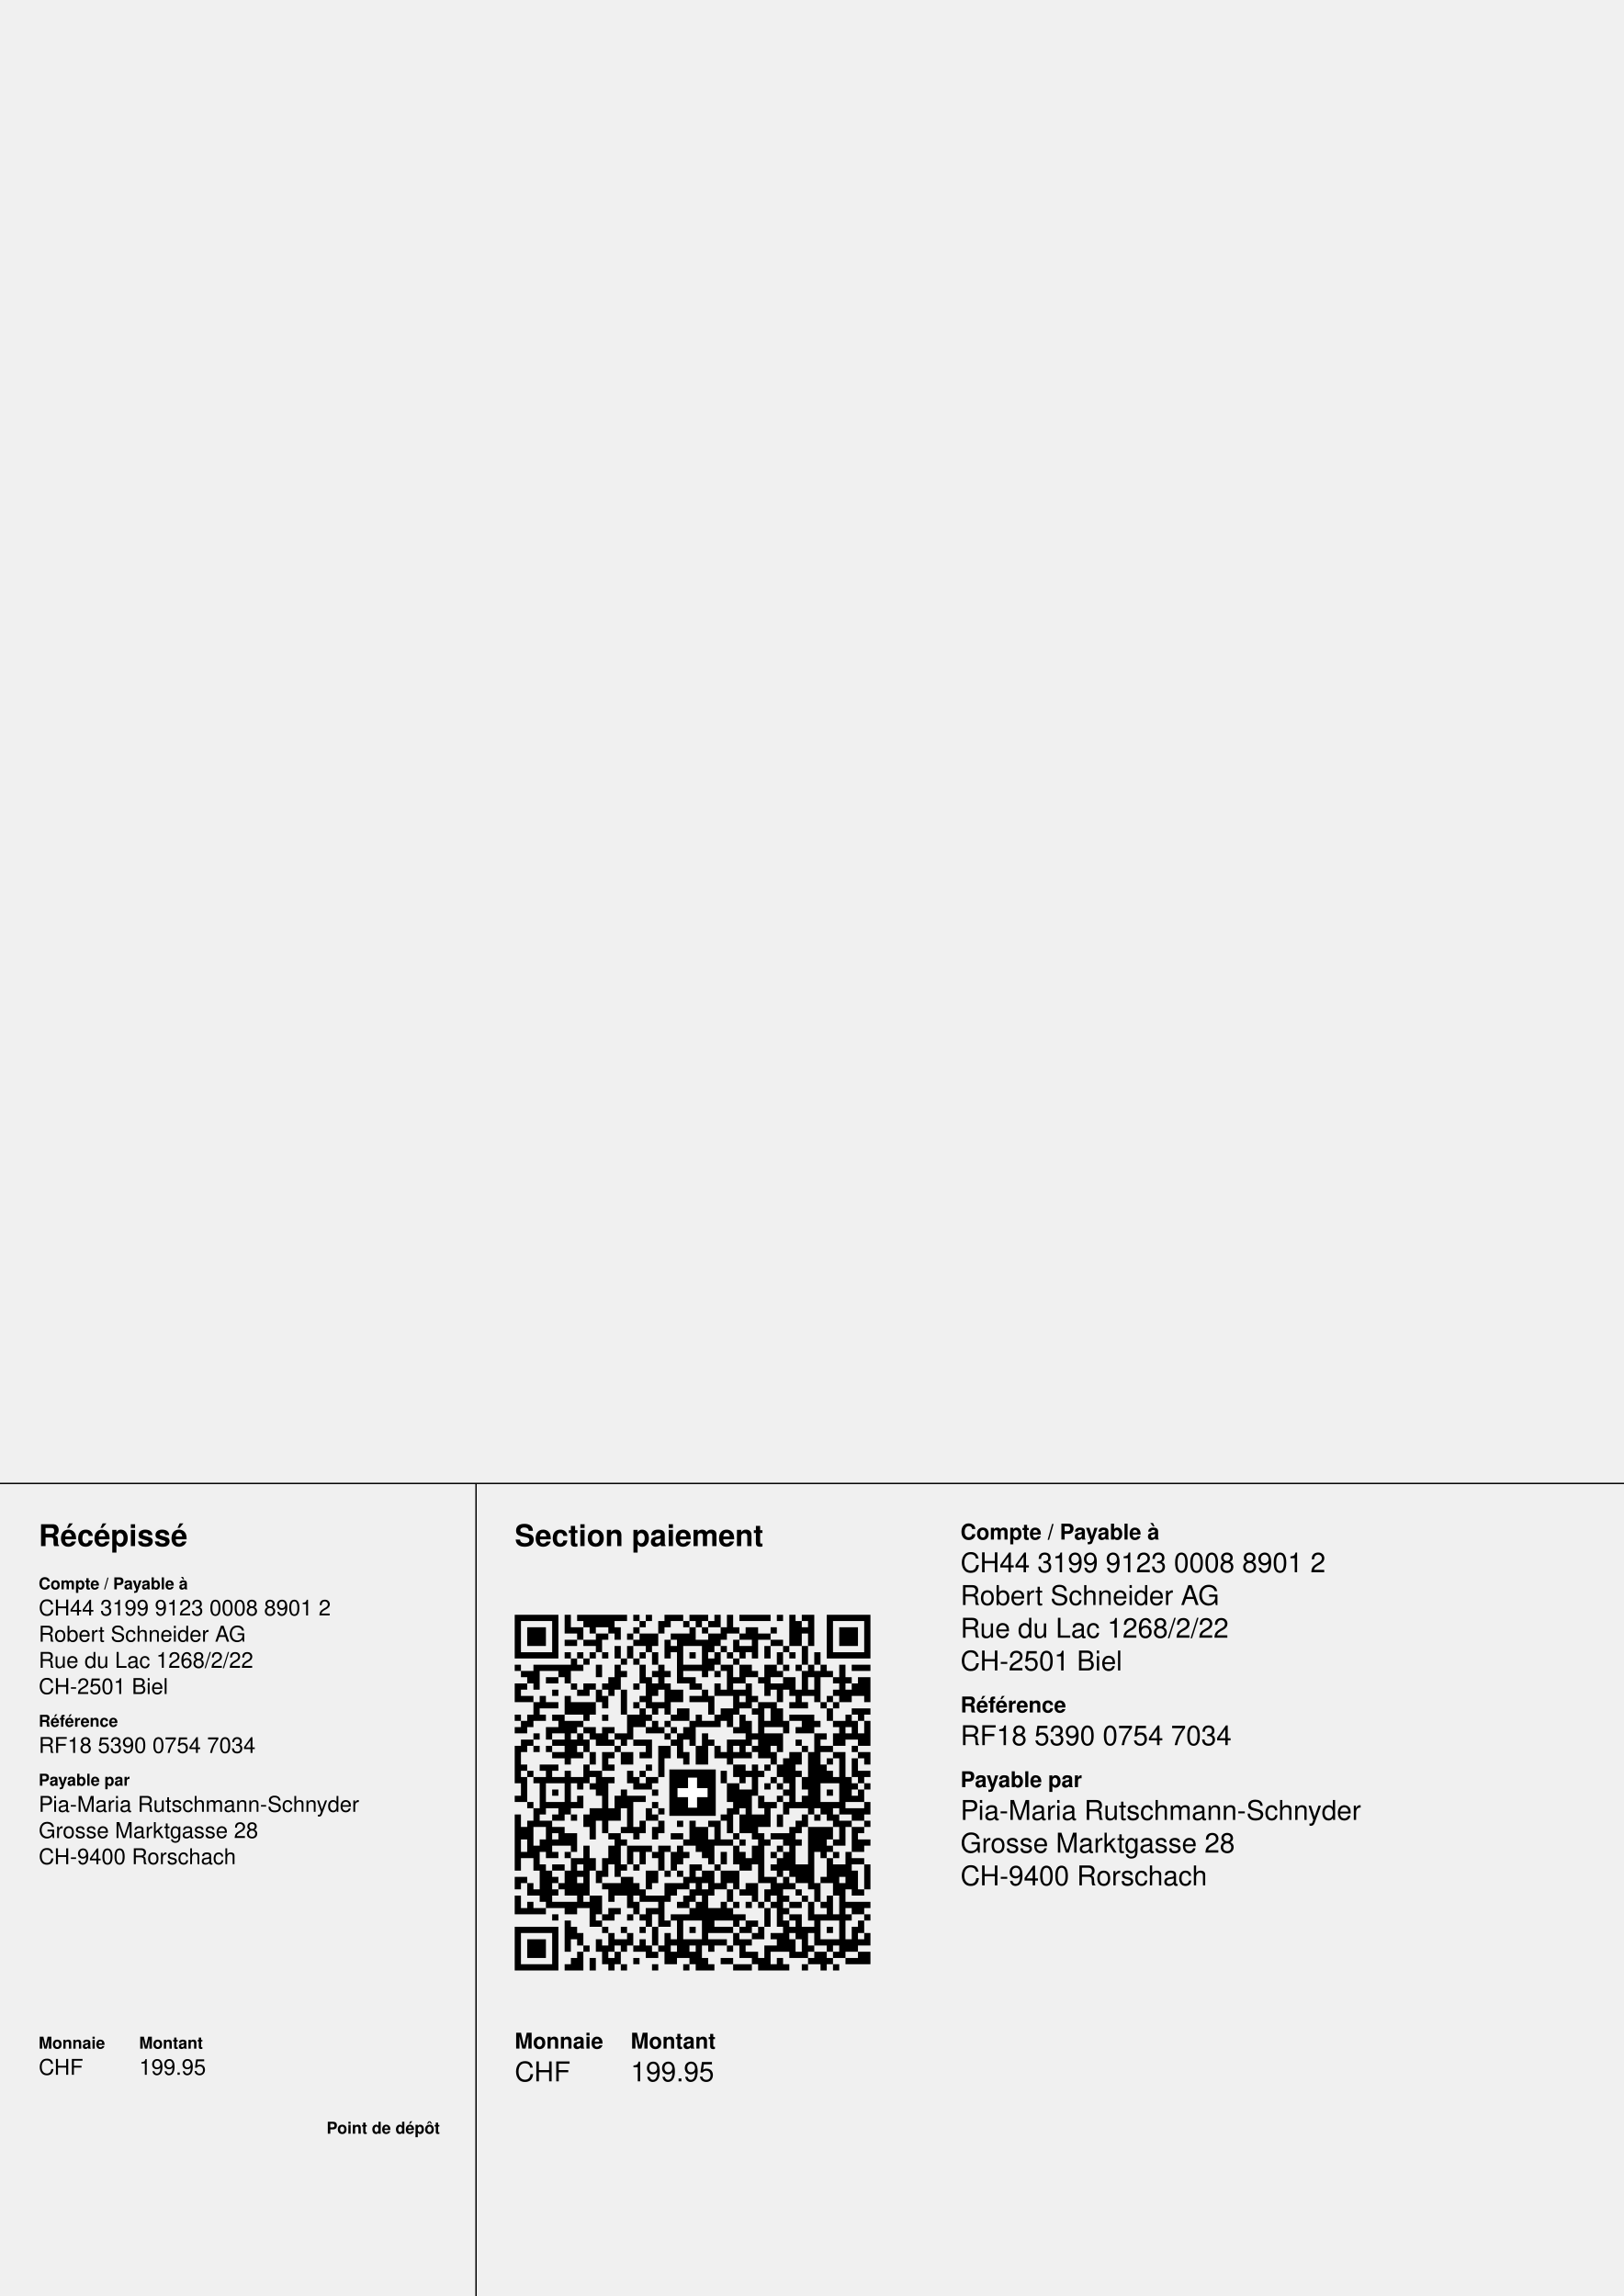
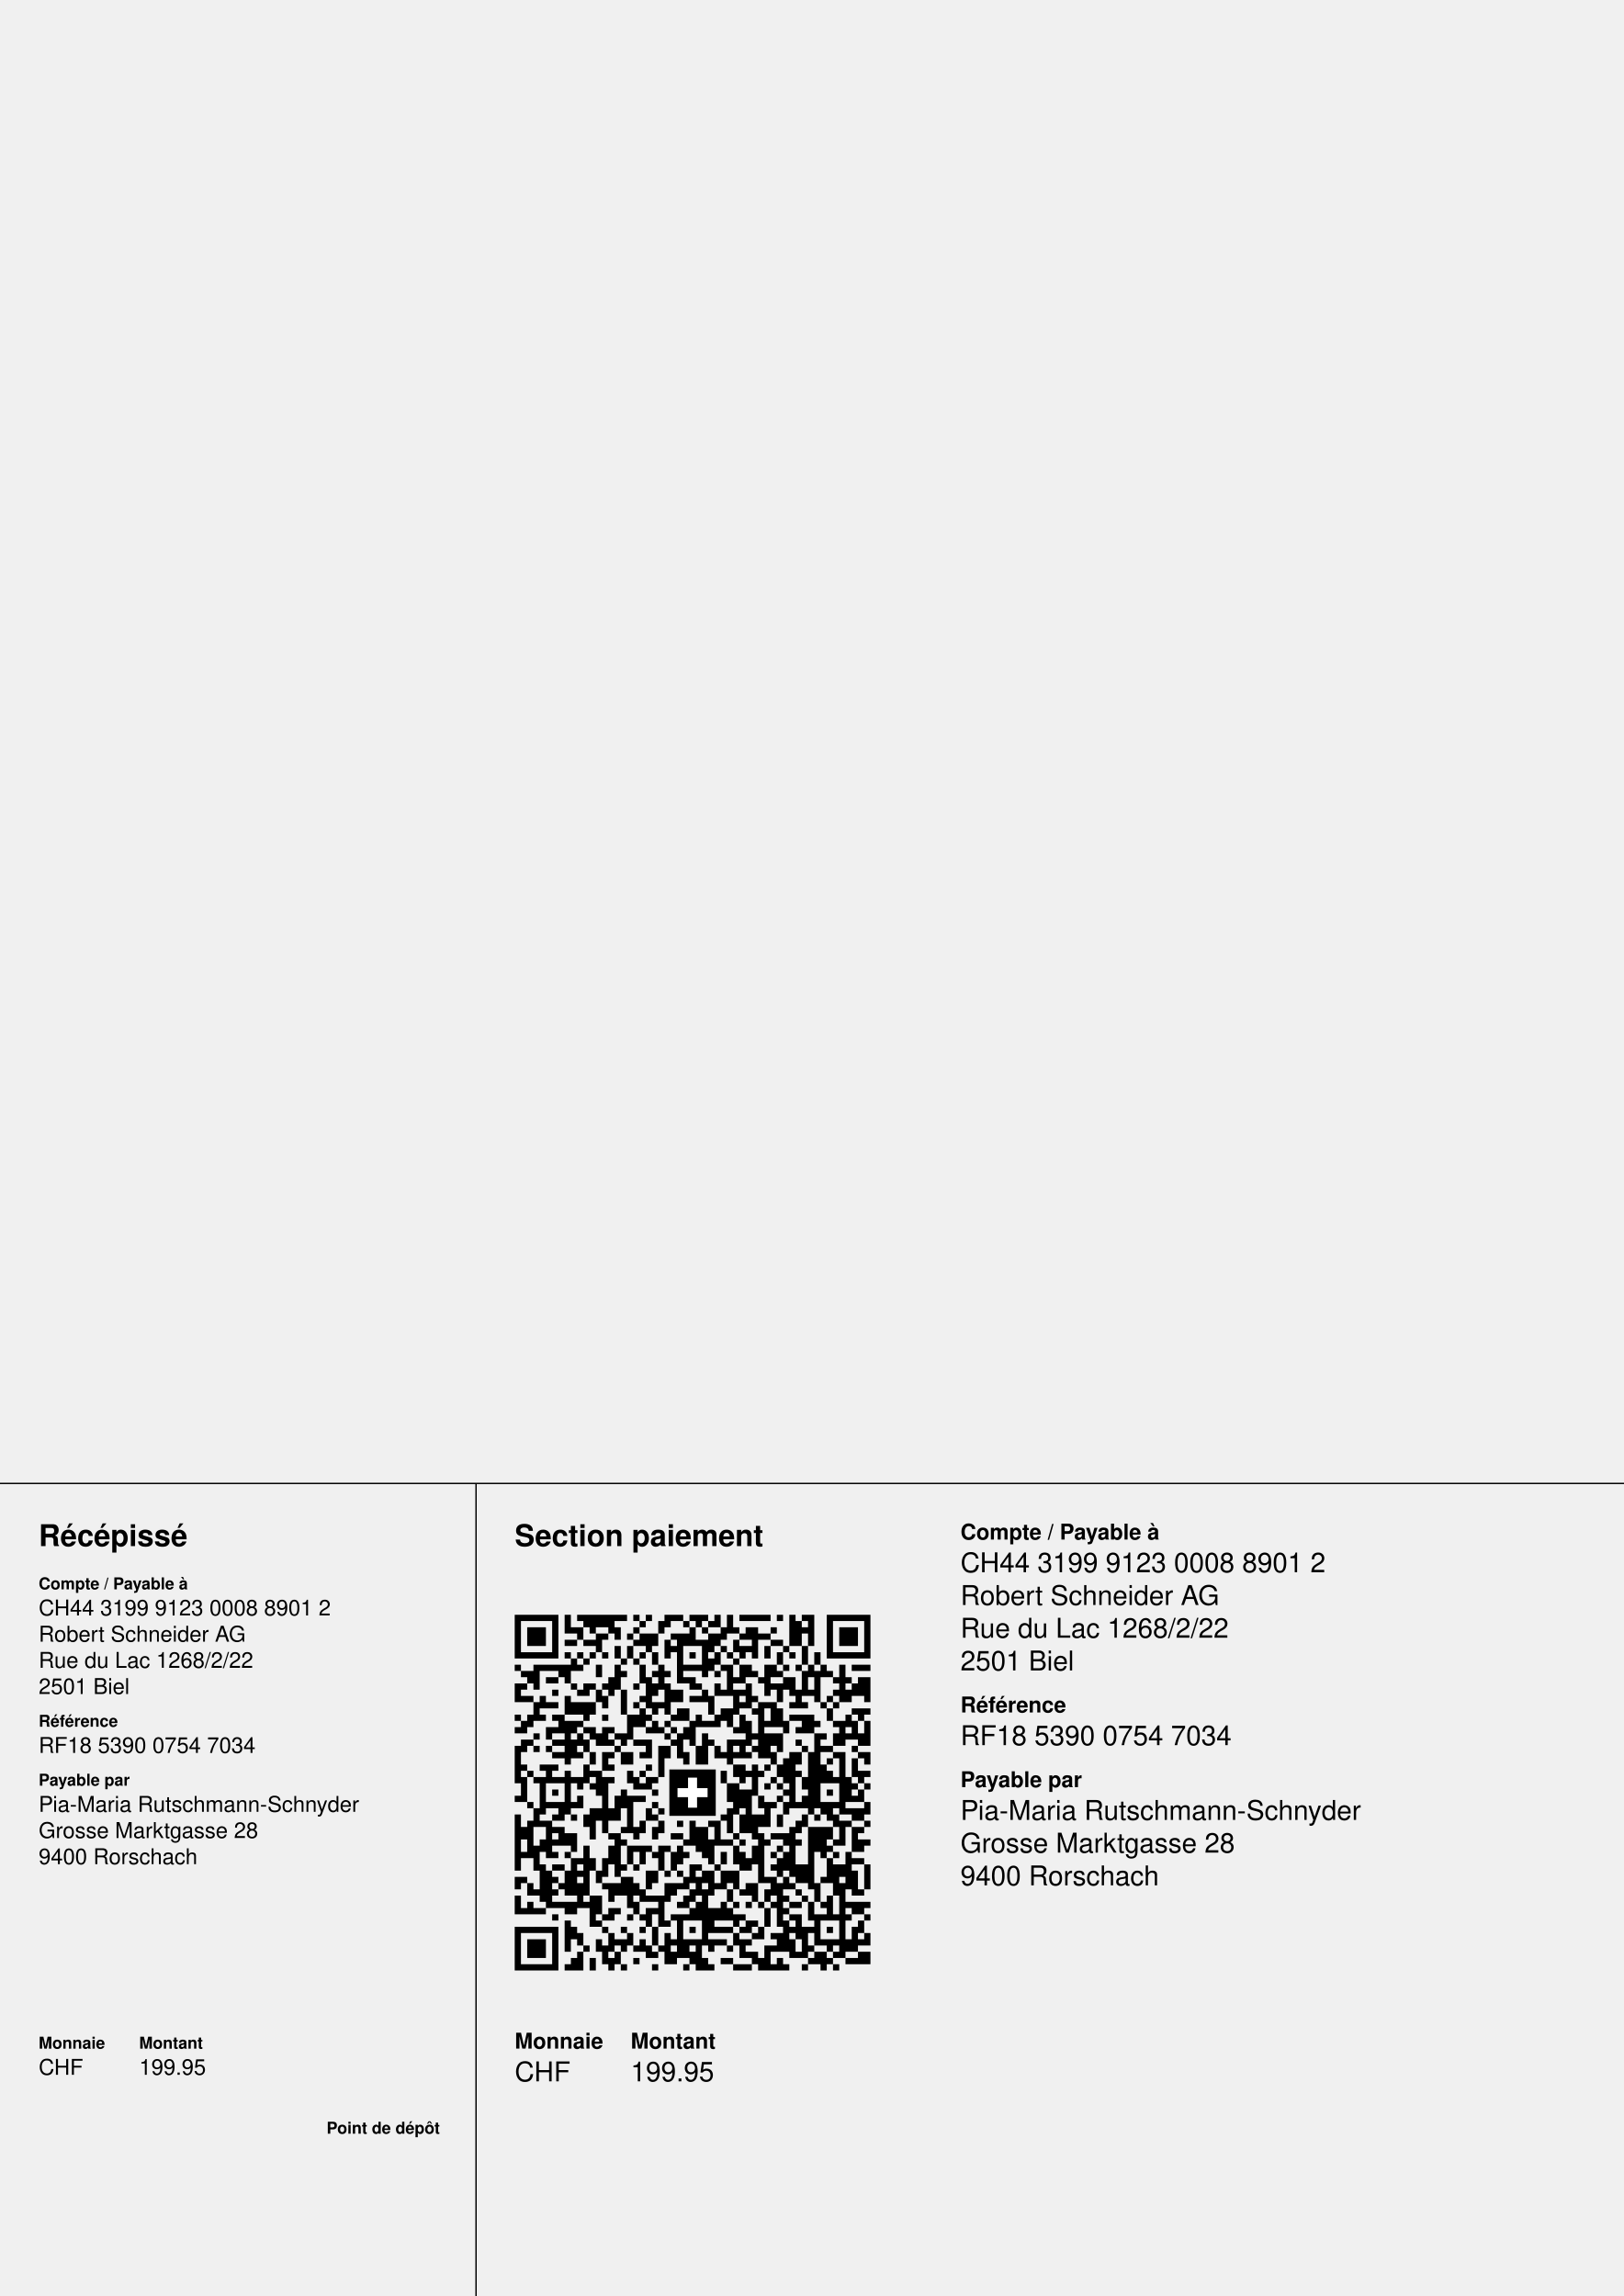
<svg xmlns="http://www.w3.org/2000/svg" width="210mm" height="297mm" version="1.1" viewBox="0 0 595.276 841.89">
  <g font-family="Helvetica,Arial" transform="translate(0 841.89)">
    <g transform="translate(188.702 -119.367) scale(2.288)">
      <path d="M0,-57h7v1h-7zm8,0h1v3h-1zm2,0h8v1h-8zm9,0h1v1h-1zm2,0h1v1h-1zm3,0h3v1h-3z m4,0h3v1h-3zm4,0h1v2h-1zm2,0h1v3h-1zm2,0h5v1h-5zm6,0h1v1h-1zm2,0h1v5h-1z m2,0h2v1h-2zm4,0h7v1h-7zm-50,1h1v6h-1zm6,0h1v6h-1zm5,0h5v1h-5zm9,0h1v1h-1z m3,0h2v1h-2zm4,0h1v1h-1zm2,0h1v1h-1zm2,0h1v1h-1zm14,0h1v4h-1zm2,0h1v4h-1z m3,0h1v6h-1zm6,0h1v6h-1zm-54,1h3v3h-3zm7,0h2v1h-2zm3,0h1v1h-1zm3,0h2v1h-2z m4,0h1v1h-1zm4,0h1v1h-1zm5,0h1v3h-1zm2,0h1v1h-1zm3,0h1v2h-1zm2,0h1v1h-1z m2,0h2v2h-2zm4,0h1v1h-1zm5,0h1v1h-1zm6,0h3v3h-3zm-42,1h1v1h-1zm3,0h1v3h-1z m1,0h1v1h-1zm2,0h1v1h-1zm2,0h1v1h-1zm2,0h3v2h-3zm5,0h3v1h-3zm6,0h2v2h-2z m5,0h1v1h-1zm3,0h2v1h-2zm-31,1h2v1h-2zm3,0h2v1h-2zm8,0h1v1h-1zm5,0h1v3h-1z m2,-0h1v7h-1zm1,0h1v1h-1zm2,0h2v1h-2zm6,0h1v2h-1zm3,0h1v3h-1zm3,0h2v1h-2z m-25,1h1v2h-1zm2,0h1v2h-1zm3,0h1v1h-1zm4,0h1v1h-1zm5,-0h1v5h-1zm1,0h1v1h-1z m2,0h1v1h-1zm3,0h2v1h-2zm4,0h1v2h-1zm3,0h1v1h-1zm3,0h1v3h-1zm-45,1h5v1h-5z m7,0h1v1h-1zm2,0h1v1h-1zm2,0h1v1h-1zm2,0h1v1h-1zm6,0h1v1h-1zm2,0h1v2h-1z m6,0h1v1h-1zm4,0h1v2h-1zm2,0h1v1h-1zm2,0h1v1h-1zm6,0h1v2h-1zm2,0h1v1h-1z m4,0h1v2h-1zm3,0h5v1h-5zm-42,1h1v2h-1zm2,0h1v1h-1zm6,0h1v1h-1zm2,0h1v1h-1z m12,0h1v2h-1zm4,0h1v1h-1zm-35,1h1v1h-1zm3,0h6v1h-6zm7,0h1v1h-1zm3,-0h1v2h-1z m3,0h1v4h-1zm4,-0h1v3h-1zm3,0h1v4h-1zm4,0h3v1h-3zm6,0h2v1h-2zm3,-0h2v2h-2z m4,0h1v5h-1zm1,-0h1v2h-1zm2,0h1v1h-1zm2,0h1v1h-1zm2,-0h1v2h-1zm2,0h1v2h-1z m3,0h1v6h-1zm2,0h3v1h-3zm-53,1h3v1h-3zm6,0h2v1h-2zm10,0h1v1h-1zm5,0h1v1h-1z m2,0h1v1h-1zm8,0h1v1h-1zm2,0h1v4h-1zm4,-0h1v1h-1zm4,0h1v1h-1zm4,0h1v4h-1z m2,0h1v5h-1zm2,-0h1v1h-1zm-48,1h2v1h-2zm3,0h2v1h-2zm3,0h1v1h-1zm7,0h1v3h-1z m6,0h1v5h-1zm6,-0h2v1h-2zm8,0h2v1h-2zm4,0h1v1h-1zm4,0h2v2h-2zm8,-0h1v1h-1z m2,0h1v1h-1zm2,0h2v3h-2zm-55,1h1v3h-1zm1,0h1v1h-1zm2,0h1v1h-1zm6,0h1v1h-1z m2,0h2v1h-2zm3,0h1v1h-1zm5,0h1v1h-1zm3,0h1v2h-1zm2,0h1v5h-1zm4,0h2v1h-2z m4,0h1v2h-1zm5,0h1v4h-1zm4,0h2v1h-2zm13,0h1v2h-1zm-48,1h1v1h-1zm4,0h2v1h-2z m3,0h1v2h-1zm4,0h1v4h-1zm8,0h2v2h-2zm5,0h1v2h-1zm3,0h1v1h-1zm2,0h1v4h-1z m1,0h1v1h-1zm6,0h1v2h-1zm2,0h2v1h-2zm3,0h1v1h-1zm4,0h1v1h-1zm2,0h1v2h-1z m-52,1h2v1h-2zm3,0h1v2h-1zm4,0h1v3h-1zm6,0h1v2h-1zm6,0h1v1h-1zm8,0h2v1h-2z m3,0h1v3h-1zm7,0h1v1h-1zm7,0h1v2h-1zm5,0h1v1h-1zm6,0h1v1h-1zm-53,1h1v3h-1z m2,0h2v1h-2zm4,0h4v2h-4zm10,0h1v1h-1zm3,0h2v1h-2zm14,0h1v1h-1zm3,-0h1v9h-1z m1,0h2v1h-2zm4,0h1v1h-1zm2,0h1v1h-1zm3,0h1v1h-1zm2,0h1v1h-1zm-31,1h1v3h-1z m2,0h1v1h-1zm4,-0h2v2h-2zm7,0h2v2h-2zm5,0h1v1h-1zm3,-0h2v3h-2zm9,0h1v2h-1z m4,0h3v1h-3zm-54,1h1v1h-1zm2,0h1v2h-1zm2,0h1v1h-1zm2,0h2v1h-2zm5,0h1v1h-1z m3,0h1v1h-1zm4,0h2v2h-2zm3,0h1v1h-1zm4,0h1v1h-1zm4,0h1v2h-1zm3,0h1v2h-1z m4,0h1v3h-1zm8,0h4v1h-4zm9,0h1v2h-1zm2,0h1v1h-1zm-54,1h1v2h-1zm6,0h3v2h-3z m3,0h1v1h-1zm12,0h1v2h-1zm2,0h1v1h-1zm4,0h1v4h-1zm2,0h2v1h-2zm4,0h1v1h-1z m3,0h1v4h-1zm3,0h1v1h-1zm3,0h1v2h-1zm3,0h2v2h-2zm2,0h1v1h-1zm3,0h2v1h-2z m3,0h1v3h-1zm2,0h1v4h-1zm-56,1h1v1h-1zm5,0h2v1h-2zm6,0h2v1h-2zm3,0h1v3h-1z m1,0h1v1h-1zm3,0h1v2h-1zm3,0h1v1h-1zm2,0h1v1h-1zm2,0h1v1h-1zm2,0h1v2h-1z m8,0h1v1h-1zm10,0h1v1h-1zm7,0h1v3h-1zm-49,1h1v1h-1zm2,0h1v1h-1zm3,0h1v5h-1z m2,0h1v2h-1zm2,0h2v1h-2zm4,0h2v1h-2zm8,0h1v1h-1zm2,0h1v4h-1zm4,0h1v5h-1z m8,0h1v1h-1zm2,0h3v2h-3zm8,0h1v12h-1zm1,-0h1v1h-1zm2,0h1v2h-1zm2,0h1v1h-1z m2,0h1v2h-1zm-54,1h2v1h-2zm5,0h2v1h-2zm3,0h1v3h-1zm2,0h1v2h-1zm2,0h1v1h-1z m2,0h1v1h-1zm2,0h1v1h-1zm2,0h3v1h-3zm6,0h1v1h-1zm6,0h1v1h-1zm3,0h1v4h-1z m1,0h2v1h-2zm10,0h1v1h-1zm-45,1h1v6h-1zm1,0h1v1h-1zm2,0h1v1h-1zm2,0h1v1h-1z m11,0h1v1h-1zm5,0h1v2h-1zm2,0h1v5h-1zm1,0h1v2h-1zm5,0h1v3h-1zm3,0h1v2h-1z m4,0h1v2h-1zm2,0h1v1h-1zm2,0h1v2h-1zm2,0h1v1h-1zm4,0h1v1h-1zm3,0h2v1h-2z m5,0h1v1h-1zm-48,1h2v1h-2zm4,0h1v1h-1zm2,0h1v2h-1zm2,0h1v3h-1zm1,0h1v1h-1z m2,0h2v2h-2zm3,0h1v1h-1zm7,0h1v2h-1zm6,0h1v1h-1zm2,0h1v1h-1zm2,0h1v1h-1z m4,0h1v2h-1zm3,0h1v9h-1zm1,0h1v2h-1zm2,0h1v10h-1zm4,0h2v1h-2zm4,0h2v1h-2z m-12,1h1v4h-1zm7,0h1v1h-1zm2,0h1v9h-1zm2,0h1v3h-1zm2,0h1v1h-1zm-55,1h1v1h-1z m3,0h3v1h-3zm7,0h1v3h-1zm4,0h1v1h-1zm6,0h1v1h-1zm14,0h2v2h-2zm3,0h1v5h-1z m2,0h1v1h-1zm2,0h1v2h-1zm7,0h1v3h-1zm-47,1h1v1h-1zm3,0h1v2h-1zm3,0h1v7h-1z m4,0h2v1h-2zm6,0h1v2h-1zm2,0h1v1h-1zm13,0h1v2h-1zm4,0h1v1h-1zm2,0h1v1h-1z m6,0h1v1h-1zm5,0h1v2h-1zm5,0h2v1h-2zm-54,1h1v4h-1zm2,0h2v1h-2zm3,0h2v1h-2z m3,0h2v1h-2zm4,0h2v3h-2zm2,0h1v1h-1zm4,0h1v2h-1zm2,0h2v1h-2zm15,0h1v1h-1z m5,0h1v1h-1zm5,0h1v2h-1zm5,0h1v1h-1zm2,0h1v4h-1zm2,0h1v1h-1zm-51,1h1v5h-1z m6,0h1v1h-1zm2,0h1v1h-1zm8,0h2v1h-2zm14,0h2v3h-2zm6,0h1v1h-1zm2,0h1v1h-1z m12,0h1v1h-1zm2,0h1v1h-1zm-50,1h1v1h-1zm11,0h1v3h-1zm5,0h1v1h-1zm14,0h2v3h-2z m7,0h1v1h-1zm7,0h1v1h-1zm5,0h1v2h-1zm-55,1h1v1h-1zm10,0h1v2h-1zm4,0h1v6h-1z m2,0h1v4h-1zm2,0h1v6h-1zm1,0h2v1h-2zm20,0h1v2h-1zm3,0h1v1h-1zm4,0h1v2h-1z m8,0h1v1h-1zm-52,1h1v1h-1zm3,0h3v1h-3zm4,0h1v1h-1zm13,0h1v1h-1zm13,0h1v2h-1z m5,-0h1v4h-1zm1,0h1v1h-1zm2,0h1v2h-1zm2,0h1v1h-1zm4,0h2v2h-2zm2,0h1v1h-1z m5,0h1v2h-1zm-53,1h1v3h-1zm4,0h1v2h-1zm5,0h1v5h-1zm1,0h1v2h-1zm2,0h1v2h-1z m6,0h1v2h-1zm2,0h1v1h-1zm11,0h1v4h-1zm3,0h1v4h-1zm16,0h3v1h-3zm-53,1h1v9h-1z m6,0h1v1h-1zm3,0h1v1h-1zm2,-0h1v2h-1zm11,0h1v1h-1zm11,0h1v1h-1zm3,0h1v3h-1z m2,-0h2v2h-2zm4,0h1v2h-1zm4,0h1v2h-1zm2,0h1v1h-1zm2,0h2v1h-2zm4,0h2v1h-2z m-52,1h1v6h-1zm2,-0h2v1h-2zm16,0h1v2h-1zm3,0h1v2h-1zm3,-0h1v1h-1zm2,0h1v4h-1z m3,0h2v1h-2zm14,0h1v2h-1zm6,-0h3v1h-3zm5,0h1v1h-1zm-55,1h1v2h-1zm4,-0h1v5h-1z m1,0h2v1h-2zm11,0h1v1h-1zm2,0h1v2h-1zm3,0h1v2h-1zm7,-0h2v4h-2zm3,0h1v3h-1z m6,0h1v2h-1zm6,0h1v8h-1zm3,-0h3v4h-3zm3,0h1v2h-1zm2,-0h1v3h-1zm2,0h1v4h-1z m1,0h1v1h-1zm-48,1h3v2h-3zm8,0h2v1h-2zm10,0h2v1h-2zm10,0h1v1h-1zm4,0h1v8h-1z m2,0h3v1h-3zm-37,1h1v2h-1zm2,0h1v1h-1zm10,0h1v6h-1zm1,-0h1v1h-1zm10,0h1v1h-1z m4,0h1v4h-1zm2,0h2v1h-2zm3,0h1v1h-1zm4,0h1v1h-1zm3,0h1v1h-1zm2,0h1v1h-1z m6,0h1v1h-1zm4,0h2v1h-2zm-52,1h1v4h-1zm6,0h1v1h-1zm2,0h1v8h-1zm4,-0h1v3h-1z m3,0h4v1h-4zm5,0h1v4h-1zm1,0h1v1h-1zm2,0h1v3h-1zm9,0h1v3h-1zm3,0h1v3h-1z m4,0h1v1h-1zm8,0h1v1h-1zm5,0h1v1h-1zm-54,1h1v1h-1zm5,0h1v1h-1zm2,0h1v1h-1z m10,0h1v2h-1zm2,0h1v2h-1zm2,0h1v1h-1zm3,0h1v3h-1zm2,0h1v1h-1zm3,0h1v1h-1z m3,0h1v2h-1zm3,0h1v3h-1zm5,0h1v1h-1zm2,0h1v3h-1zm4,0h1v6h-1zm2,-0h1v1h-1z m2,0h1v1h-1zm2,0h1v6h-1zm-44,1h1v6h-1zm1,-0h1v1h-1zm2,0h1v2h-1zm2,0h1v3h-1z m23,0h1v2h-1zm5,0h1v3h-1zm8,0h1v4h-1zm4,0h2v1h-2zm-50,1h1v6h-1zm2,0h2v1h-2z m11,0h1v1h-1zm2,0h1v1h-1zm9,0h1v3h-1zm1,0h1v1h-1zm3,0h1v1h-1zm9,0h1v1h-1z m4,0h2v3h-2zm6,0h1v5h-1zm1,0h1v2h-1zm4,0h1v4h-1zm-51,1h1v6h-1zm3,0h1v4h-1z m2,0h1v1h-1zm3,0h1v2h-1zm8,0h2v2h-2zm3,0h1v1h-1zm2,0h1v1h-1zm4,0h2v2h-2z m3,0h3v2h-3zm21,0h1v4h-1zm-54,1h2v1h-2zm6,0h1v1h-1zm11,0h2v3h-2zm10,0h1v2h-1z m2,0h1v3h-1zm11,0h2v1h-2zm3,0h1v2h-1zm6,0h1v1h-1zm-49,1h1v1h-1zm2,0h1v2h-1z m5,0h1v1h-1zm3,0h1v4h-1zm4,0h3v1h-3zm5,0h1v2h-1zm2,0h1v1h-1zm3,0h2v2h-2z m2,0h1v1h-1zm5,0h3v1h-3zm4,0h1v1h-1zm2,0h2v2h-2zm4,0h2v2h-2zm3,0h1v1h-1z m4,0h1v3h-1zm4,0h1v12h-1zm-49,1h1v1h-1zm3,0h1v1h-1zm9,0h2v1h-2zm5,0h1v2h-1z m8,0h1v2h-1zm2,0h1v9h-1zm1,0h1v1h-1zm3,0h1v2h-1zm2,0h1v1h-1zm4,0h1v2h-1z m5,0h1v1h-1zm10,0h1v1h-1zm-55,1h1v3h-1zm12,0h2v3h-2zm3,0h1v1h-1zm3,-0h1v2h-1z m3,0h4v1h-4zm6,-0h1v2h-1zm11,0h1v1h-1zm4,0h1v5h-1zm1,0h1v1h-1zm3,0h1v1h-1z m4,0h1v4h-1zm-48,1h1v2h-1zm4,0h4v1h-4zm5,0h1v1h-1zm8,0h1v2h-1zm4,0h1v4h-1z m3,-0h1v1h-1zm3,0h1v3h-1zm4,0h1v3h-1zm2,-0h1v1h-1zm2,0h1v1h-1zm2,0h1v1h-1z m2,0h1v1h-1zm3,0h2v1h-2zm3,0h1v3h-1zm2,-0h1v1h-1zm4,0h4v1h-4zm-52,1h1v1h-1z m2,0h2v1h-2zm5,0h2v1h-2zm7,0h2v1h-2zm6,0h1v3h-1zm1,-0h1v1h-1zm6,0h1v2h-1z m3,0h2v2h-2zm3,0h1v2h-1zm6,0h1v3h-1zm3,-0h1v1h-1zm11,0h2v1h-2zm-48,1h1v1h-1z m6,0h1v2h-1zm2,0h2v1h-2zm4,0h1v1h-1zm2,0h1v1h-1zm5,0h3v1h-3zm10,0h2v1h-2z m9,0h2v1h-2zm4,0h1v5h-1zm1,0h1v1h-1zm2,0h1v1h-1zm2,0h1v1h-1zm3,0h1v1h-1z m-48,1h1v5h-1zm5,0h1v1h-1zm11,0h1v1h-1zm2,0h1v6h-1zm5,0h1v2h-1zm4,0h1v1h-1z m2,0h2v1h-2zm6,0h1v5h-1zm2,0h1v3h-1zm10,0h1v2h-1zm-55,1h7v1h-7zm9,0h1v2h-1z m5,0h1v1h-1zm3,0h1v1h-1zm3,0h1v1h-1zm2,0h1v3h-1zm6,0h1v1h-1zm4,0h3v1h-3z m4,0h2v1h-2zm3,0h1v2h-1zm5,0h1v1h-1zm2,0h1v5h-1zm1,0h1v1h-1zm3,0h1v1h-1z m4,0h1v4h-1zm-54,1h1v6h-1zm6,0h1v6h-1zm4,0h1v2h-1zm5,0h1v3h-1zm3,0h1v2h-1z m6,-0h1v5h-1zm11,0h1v2h-1zm3,-0h1v1h-1zm3,0h2v1h-2zm15,0h1v2h-1zm-54,1h3v3h-3z m11,0h1v2h-1zm3,-0h2v1h-2zm4,0h1v2h-1zm5,-0h1v1h-1zm2,0h3v1h-3zm4,0h3v1h-3z m5,0h1v3h-1zm1,-0h1v1h-1zm5,0h1v2h-1zm2,0h1v3h-1zm5,-0h3v1h-3zm4,0h1v2h-1z m2,-0h1v1h-1zm-44,1h1v1h-1zm3,0h1v3h-1zm3,0h1v1h-1zm2,0h1v1h-1zm2,0h1v2h-1z m2,0h1v1h-1zm4,0h1v2h-1zm2,0h1v4h-1zm2,0h1v1h-1zm3,0h1v1h-1zm6,0h1v4h-1z m1,0h1v1h-1zm6,0h1v1h-1zm3,0h1v1h-1zm-40,1h1v3h-1zm6,0h1v2h-1zm6,0h1v1h-1z m3,0h1v2h-1zm3,0h1v2h-1zm9,0h2v1h-2zm8,0h1v1h-1zm3,0h2v2h-2zm3,0h1v1h-1z m4,0h2v2h-2zm-46,1h1v2h-1zm3,0h1v2h-1zm3,0h1v2h-1zm4,0h1v1h-1zm11,0h1v2h-1z m3,0h2v1h-2zm5,0h2v1h-2zm4,0h1v2h-1zm5,0h1v1h-1zm3,0h1v1h-1zm3,0h2v1h-2z m-52,1h5v1h-5zm7,0h1v1h-1zm9,0h1v1h-1zm5,0h1v1h-1zm5,0h1v1h-1zm4,0h1v1h-1z m4,0h3v1h-3zm4,0h1v1h-1zm2,0h1v1h-1zm2,0h1v1h-1zm3,0h1v1h-1zm3,0h1v1h-1z m2,0h1v1h-1z" fill="#000000" />
    </g>
    <g transform="translate(188.702 -119.367)">
      <path d="M56.693,-73.701h17.008v17.008h-17.008z" fill="#000000" />
      <path d="M63.543,-70.709h3.307v11.024h-3.307zm-3.858,3.858h11.024v3.307h-11.024z" fill="#ffffff" />
    </g>
    <g transform="translate(188.702 -0)">
      <text x="0" y="-274.976" font-size="11" font-weight="bold">Section paiement</text>
      <text x="0" y="-90.709" font-size="8" font-weight="bold">Monnaie</text>
      <text x="0" y="-78.709" font-size="10">CHF</text>
    </g>
    <g transform="translate(231.222 -0)">
      <text x="0" y="-90.709" font-size="8" font-weight="bold">Montant</text>
      <text x="0" y="-78.709" font-size="10">199.95</text>
    </g>
    <g transform="translate(352.12 -0)">
      <text x="0" y="-277.376" font-size="8" font-weight="bold">Compte / Payable à</text>
      <text x="0" y="-265.376" font-size="10">CH44 3199 9123 0008 8901 2</text>
      <text x="0" y="-253.376" font-size="10">Robert Schneider AG</text>
      <text x="0" y="-241.376" font-size="10">Rue du Lac 1268/2/22</text>
-       <text x="0" y="-229.376" font-size="10">CH-2501 Biel</text>
+       <text x="0" y="-229.376" font-size="10">2501 Biel</text>
      <text x="0" y="-213.976" font-size="8" font-weight="bold">Référence</text>
      <text x="0" y="-201.976" font-size="10">RF18 5390 0754 7034</text>
      <text x="0" y="-186.576" font-size="8" font-weight="bold">Payable par</text>
      <text x="0" y="-174.576" font-size="10">Pia-Maria Rutschmann-Schnyder</text>
      <text x="0" y="-162.576" font-size="10">Grosse Marktgasse 28</text>
-       <text x="0" y="-150.576" font-size="10">CH-9400 Rorschach</text>
+       <text x="0" y="-150.576" font-size="10">9400 Rorschach</text>
    </g>
    <g transform="translate(14.173 -0)">
      <text x="0" y="-274.976" font-size="11" font-weight="bold">Récépissé</text>
      <text x="0" y="-259.134" font-size="6" font-weight="bold">Compte / Payable à</text>
      <text x="0" y="-249.534" font-size="8">CH44 3199 9123 0008 8901 2</text>
      <text x="0" y="-239.934" font-size="8">Robert Schneider AG</text>
      <text x="0" y="-230.334" font-size="8">Rue du Lac 1268/2/22</text>
-       <text x="0" y="-220.734" font-size="8">CH-2501 Biel</text>
+       <text x="0" y="-220.734" font-size="8">2501 Biel</text>
      <text x="0" y="-208.734" font-size="6" font-weight="bold">Référence</text>
      <text x="0" y="-199.134" font-size="8">RF18 5390 0754 7034</text>
      <text x="0" y="-187.134" font-size="6" font-weight="bold">Payable par</text>
      <text x="0" y="-177.534" font-size="8">Pia-Maria Rutschmann-Schnyder</text>
      <text x="0" y="-167.934" font-size="8">Grosse Marktgasse 28</text>
-       <text x="0" y="-158.334" font-size="8">CH-9400 Rorschach</text>
+       <text x="0" y="-158.334" font-size="8">9400 Rorschach</text>
      <text x="0" y="-90.709" font-size="6" font-weight="bold">Monnaie</text>
      <text x="0" y="-81.109" font-size="8">CHF</text>
    </g>
    <g transform="translate(51.024 -0)">
      <text x="0" y="-90.709" font-size="6" font-weight="bold">Montant</text>
      <text x="0" y="-81.109" font-size="8">199.95</text>
    </g>
    <text x="119.727" y="-59.528" font-size="6" font-weight="bold">Point de dépôt</text>
    <path d="M174.529,-0l0,-297.95m-174.529,0l595.899,0" stroke="#000000" stroke-width="0.5" fill="none" />
  </g>
</svg>
